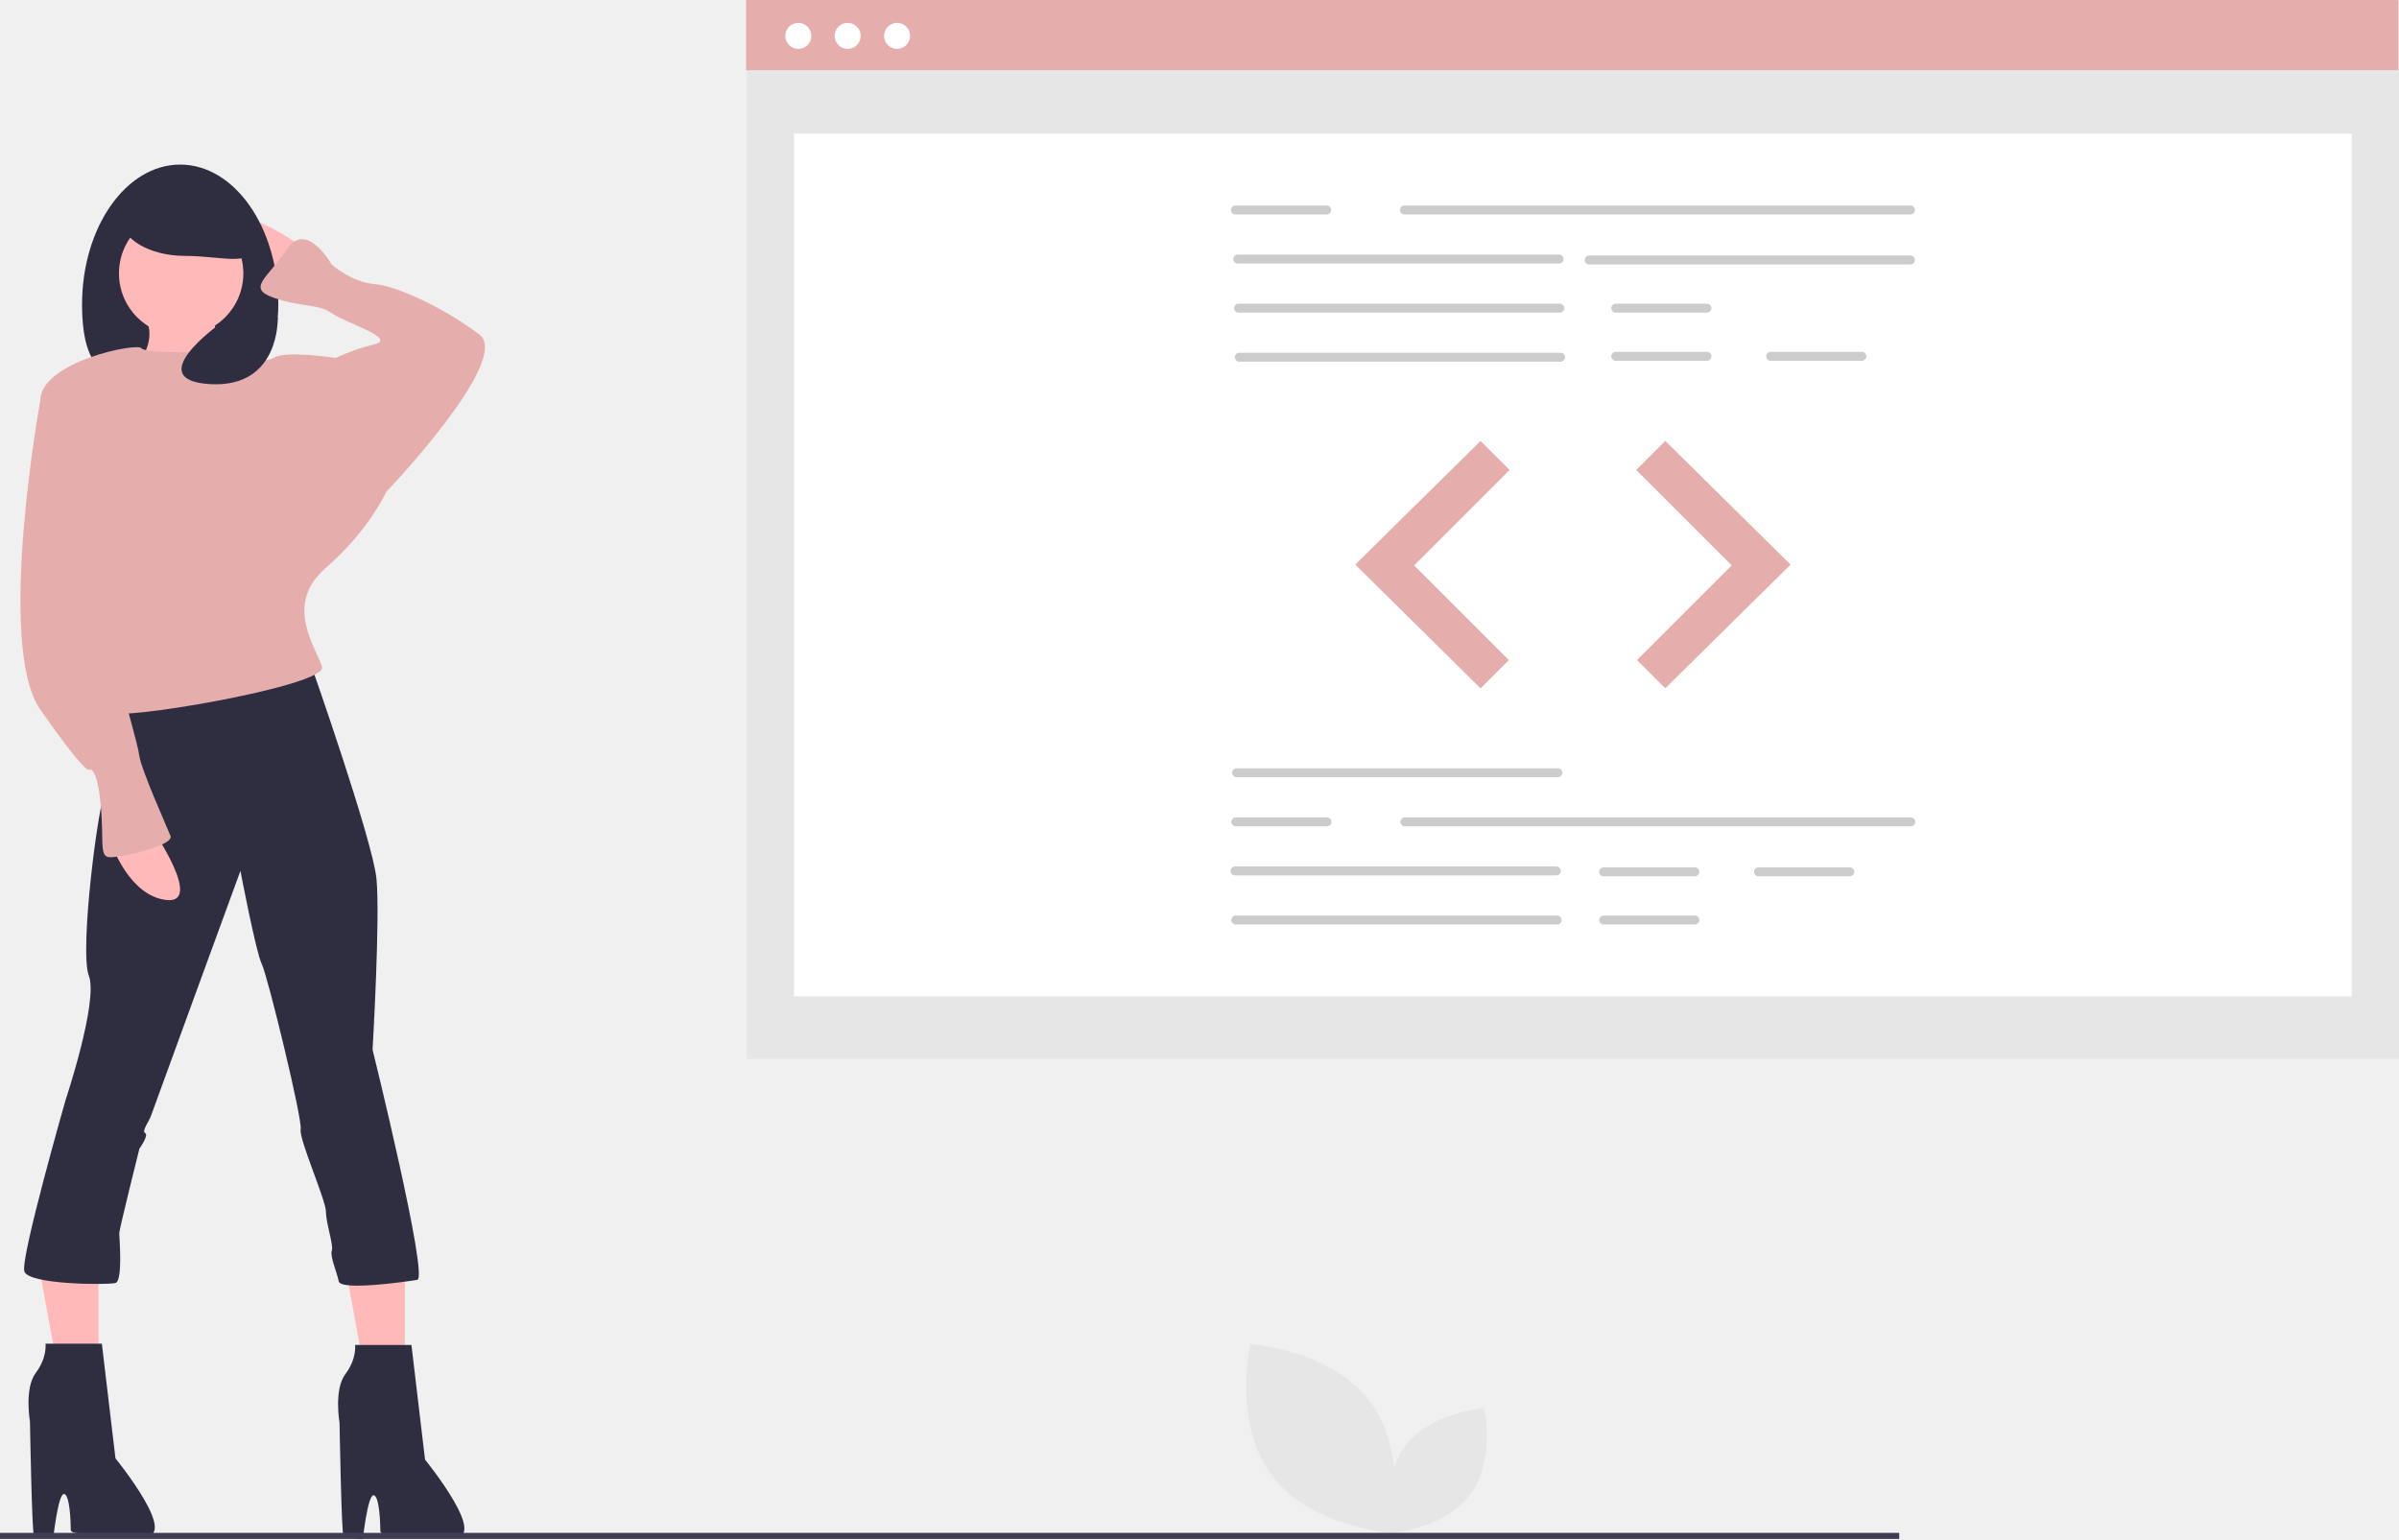
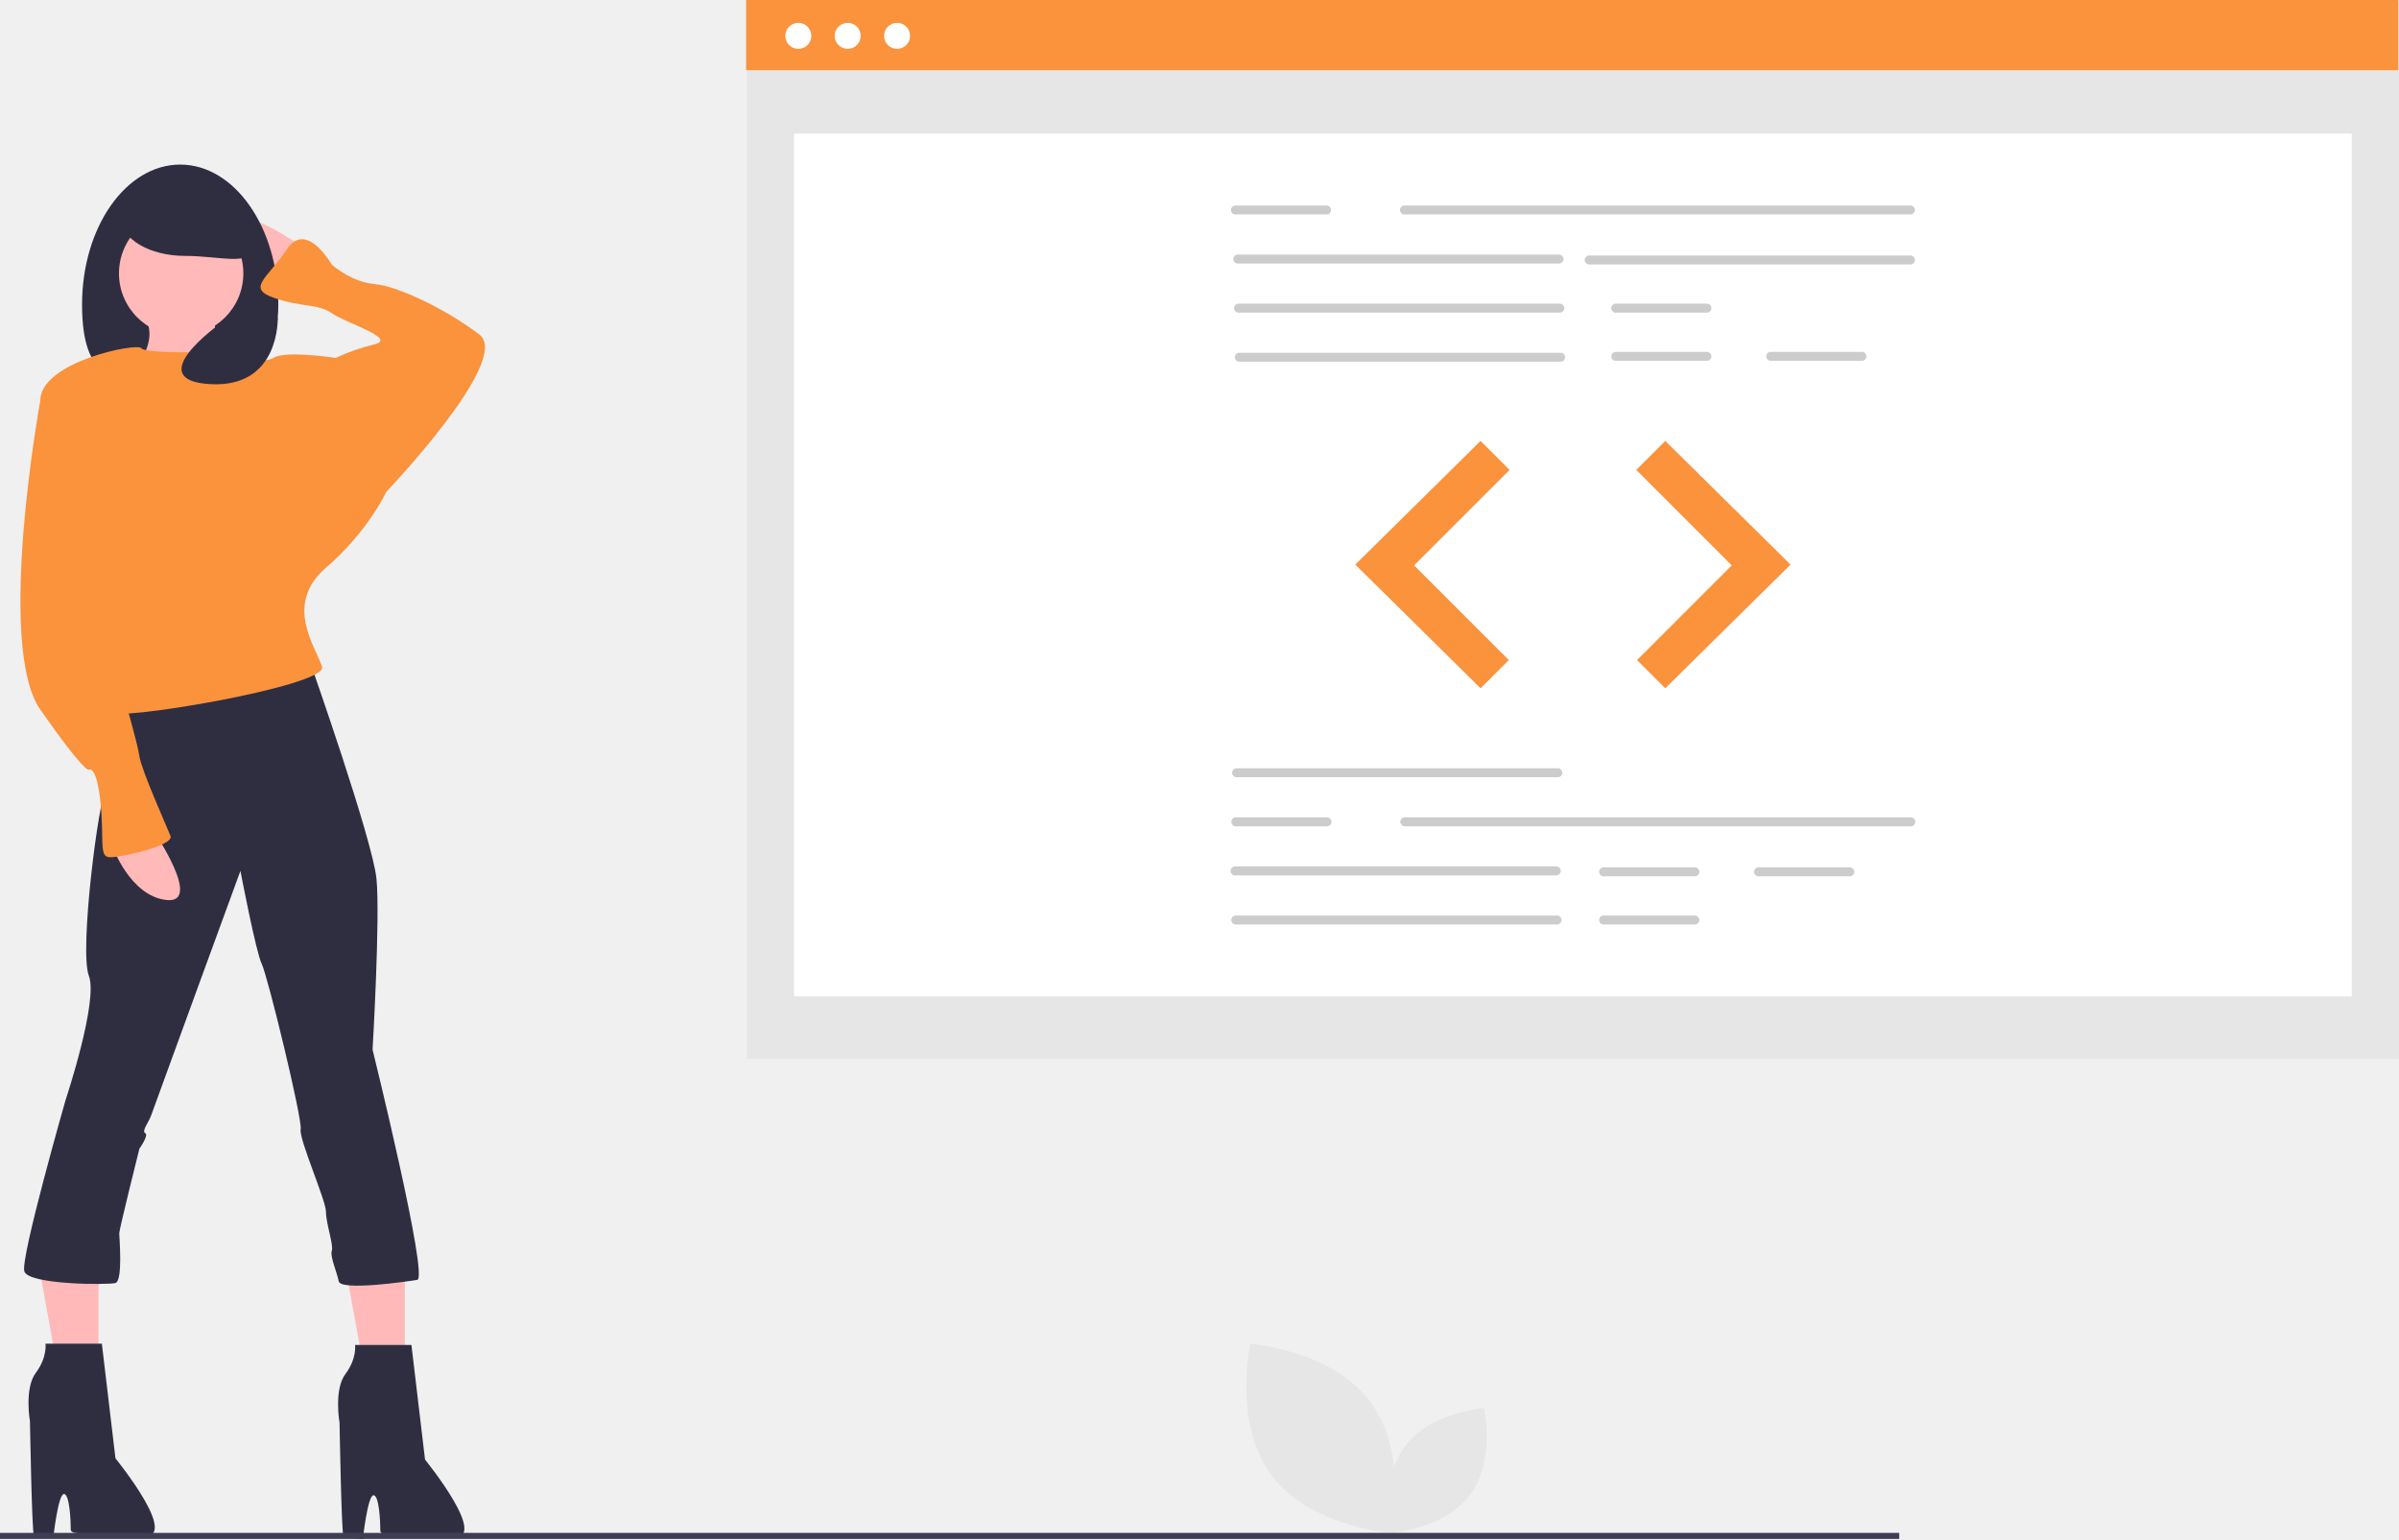
<svg xmlns="http://www.w3.org/2000/svg" id="b8c64dc2-e86a-49bc-92bf-164106d9e7fb" data-name="Layer 1" width="887.873" height="569.68" viewBox="0 0 887.873 569.68">
  <rect x="276.411" y="0.347" width="611.461" height="391.607" fill="#e6e6e6" />
  <rect x="293.896" y="49.464" width="576.492" height="319.322" fill="#fff" />
-   <rect x="276.15" width="611.461" height="25.977" fill="#e5aeac" />
+   <rect x="276.15" width="611.461" height="25.977" fill="#fb923c" />
  <circle cx="295.454" cy="13.281" r="4.815" fill="#fff" />
  <circle cx="313.73" cy="13.281" r="4.815" fill="#fff" />
  <circle cx="332.005" cy="13.281" r="4.815" fill="#fff" />
  <path d="M863.33,244.533H675.643a1.666,1.666,0,0,1,0-3.303H863.33a1.666,1.666,0,0,1,0,3.303Z" transform="translate(-156.0636 -165.16)" fill="#ccc" />
  <path d="M733.282,262.7H613.95a1.666,1.666,0,0,1,0-3.303H733.282a1.666,1.666,0,0,1,0,3.303Z" transform="translate(-156.0636 -165.16)" fill="#ccc" />
  <path d="M863.33,263.03H743.999a1.666,1.666,0,0,1,0-3.303h119.332a1.666,1.666,0,0,1,0,3.303Z" transform="translate(-156.0636 -165.16)" fill="#ccc" />
  <path d="M733.571,280.867H614.24a1.666,1.666,0,0,1,0-3.303H733.571a1.666,1.666,0,0,1,0,3.303Z" transform="translate(-156.0636 -165.16)" fill="#ccc" />
  <path d="M733.861,299.035H614.529a1.666,1.666,0,0,1,0-3.303H733.861a1.666,1.666,0,0,1,0,3.303Z" transform="translate(-156.0636 -165.16)" fill="#ccc" />
  <path d="M788.024,280.867H753.846a1.666,1.666,0,0,1,0-3.303h34.178a1.666,1.666,0,0,1,0,3.303Z" transform="translate(-156.0636 -165.16)" fill="#ccc" />
  <path d="M788.024,298.705H753.846a1.666,1.666,0,0,1,0-3.303h34.178a1.666,1.666,0,0,1,0,3.303Z" transform="translate(-156.0636 -165.16)" fill="#ccc" />
  <path d="M845.373,298.705h-34.178a1.666,1.666,0,0,1,0-3.303h34.178a1.666,1.666,0,0,1,0,3.303Z" transform="translate(-156.0636 -165.16)" fill="#ccc" />
  <path d="M647.259,244.533h-34.178a1.666,1.666,0,0,1,0-3.303h34.178a1.666,1.666,0,0,1,0,3.303Z" transform="translate(-156.0636 -165.16)" fill="#ccc" />
  <path d="M732.847,452.838H613.515a1.666,1.666,0,0,1,0-3.303h119.332a1.666,1.666,0,0,1,0,3.303Z" transform="translate(-156.0636 -165.16)" fill="#ccc" />
  <path d="M732.268,489.173H612.936a1.666,1.666,0,0,1,0-3.303h119.332a1.666,1.666,0,0,1,0,3.303Z" transform="translate(-156.0636 -165.16)" fill="#ccc" />
  <path d="M732.558,507.341H613.226a1.666,1.666,0,0,1,0-3.303h119.332a1.666,1.666,0,0,1,0,3.303Z" transform="translate(-156.0636 -165.16)" fill="#ccc" />
  <path d="M783.534,489.504H749.357a1.666,1.666,0,0,1,0-3.303h34.178a1.666,1.666,0,0,1,0,3.303Z" transform="translate(-156.0636 -165.16)" fill="#ccc" />
  <path d="M783.534,507.341H749.357a1.666,1.666,0,0,1,0-3.303h34.178a1.666,1.666,0,0,1,0,3.303Z" transform="translate(-156.0636 -165.16)" fill="#ccc" />
  <path d="M840.883,489.504H806.706a1.666,1.666,0,0,1,0-3.303h34.178a1.666,1.666,0,0,1,0,3.303Z" transform="translate(-156.0636 -165.16)" fill="#ccc" />
  <path d="M863.475,471.006H675.788a1.666,1.666,0,0,1,0-3.303H863.475a1.666,1.666,0,0,1,0,3.303Z" transform="translate(-156.0636 -165.16)" fill="#ccc" />
  <path d="M647.403,471.006h-34.178a1.666,1.666,0,0,1,0-3.303h34.178a1.666,1.666,0,0,1,0,3.303Z" transform="translate(-156.0636 -165.16)" fill="#ccc" />
  <polygon points="547.965 163.221 501.622 208.985 547.965 254.748 558.392 244.321 523.345 209.274 558.681 173.938 547.965 163.221" fill="#e6e6e6" />
  <polygon points="616.32 163.221 662.662 208.985 616.32 254.748 605.893 244.321 640.939 209.274 605.603 173.938 616.32 163.221" fill="#e6e6e6" />
-   <polygon points="547.965 163.221 501.622 208.985 547.965 254.748 558.392 244.321 523.345 209.274 558.681 173.938 547.965 163.221" fill="#e5aeac" />
-   <polygon points="616.32 163.221 662.662 208.985 616.32 254.748 605.893 244.321 640.939 209.274 605.603 173.938 616.32 163.221" fill="#e5aeac" />
+   <polygon points="547.965 163.221 501.622 208.985 547.965 254.748 558.392 244.321 523.345 209.274 558.681 173.938 547.965 163.221" fill="#fb923c" />
+   <polygon points="616.32 163.221 662.662 208.985 616.32 254.748 605.893 244.321 640.939 209.274 605.603 173.938 616.32 163.221" fill="#fb923c" />
  <path d="M626.667,711.195c14.42,19.311,44.352,21.344,44.352,21.344s6.554-29.277-7.866-48.588-44.352-21.344-44.352-21.344S612.247,691.884,626.667,711.195Z" transform="translate(-156.0636 -165.16)" fill="#e6e6e6" />
  <path d="M700.123,718.455c-9.515,12.743-29.267,14.084-29.267,14.084s-4.324-19.319,5.191-32.062,29.267-14.084,29.267-14.084S709.638,705.712,700.123,718.455Z" transform="translate(-156.0636 -165.16)" fill="#e6e6e6" />
  <polygon points="149.825 460.994 149.825 511.12 135.503 511.12 125.956 458.607 149.825 460.994" fill="#ffb9b9" />
  <polygon points="36.445 460.994 36.445 511.12 22.124 511.12 12.576 458.607 36.445 460.994" fill="#ffb9b9" />
  <path d="M268.061,256.642s-23.014-16.541-25.891-8.63S259.431,270.307,259.431,270.307Z" transform="translate(-156.0636 -165.16)" fill="#ffb9b9" />
  <path d="M186.433,277.858c0,28.598,12.313,29.487,32.371,29.487s40.267-.889,40.267-29.487-16.261-51.782-36.319-51.782S186.433,249.26,186.433,277.858Z" transform="translate(-156.0636 -165.16)" fill="#2f2e41" />
  <path d="M235.698,277.499s-2.877,21.576,10.788,23.014-44.59,5.753-44.59,5.753,15.103-13.665,7.192-24.452S235.698,277.499,235.698,277.499Z" transform="translate(-156.0636 -165.16)" fill="#ffb9b9" />
  <path d="M308.336,662.983l5.034,42.432s25.172,30.925,9.349,28.768-25.891.459-25.891-2.418-.372-13.155-2.53-13.155-3.943,16.23-3.943,16.23-6.473-.49-7.192-1.209-1.438-41.88-1.438-41.88-2.158-12.226,2.158-17.98,3.596-10.788,3.596-10.788Z" transform="translate(-156.0636 -165.16)" fill="#2f2e41" />
  <path d="M193.763,662.517l5.034,42.432s25.172,30.925,9.349,28.768-25.891.459-25.891-2.418-.372-13.155-2.53-13.155-3.943,16.23-3.943,16.23-6.473-.49-7.192-1.209-1.438-41.88-1.438-41.88-2.158-12.226,2.158-17.98,3.596-10.788,3.596-10.788Z" transform="translate(-156.0636 -165.16)" fill="#2f2e41" />
  <path d="M270.938,410.548s23.014,65.446,24.452,79.83-1.438,63.289-1.438,63.289,20.856,84.499,16.541,85.218-28.346,4.129-29.065.533-3.283-9.163-2.564-11.321S276.707,618.028,276.707,613.713s-10.084-26.964-9.365-30.559-12.226-56.816-14.384-61.131-7.911-34.521-7.911-34.521-32.363,88.46-33.083,90.618-3.596,5.754-2.158,6.473-2.158,5.754-2.158,5.754-7.452,29.84-7.452,31.279,1.438,17.719-1.438,18.438-32.261.673-33.7-4.361,15.261-63.336,15.261-63.336,12.226-36.679,8.63-46.028,3.596-65.446,6.473-69.761,3.596-30.206,3.596-30.206Z" transform="translate(-156.0636 -165.16)" fill="#2f2e41" />
  <circle cx="67.048" cy="101.191" r="23.014" fill="#ffb9b9" />
-   <path d="M235.698,295.478s-25.891.719-27.329-1.438-37.398,5.034-37.398,19.418,20.856,70.48,20.856,70.48,7.911,40.275,5.753,44.59,79.83-9.349,77.672-16.541-14.384-23.014,1.438-36.679,22.295-28.048,22.295-28.048l-18.699-49.624s-18.699-2.877-23.014,0S235.698,295.478,235.698,295.478Z" transform="translate(-156.0636 -165.16)" fill="#e5aeac" />
-   <path d="M293.952,350.856l5.034-3.596s46.747-48.905,34.521-58.254S303.301,271.026,294.671,270.307s-15.822-7.192-15.822-7.192-9.349-16.541-16.541-5.753-15.103,14.384-5.034,17.98,16.541,2.158,21.576,5.754,24.452,9.349,15.822,11.507a77.195,77.195,0,0,0-14.384,5.034L270.938,314.177Z" transform="translate(-156.0636 -165.16)" fill="#e5aeac" />
+   <path d="M235.698,295.478s-25.891.719-27.329-1.438-37.398,5.034-37.398,19.418,20.856,70.48,20.856,70.48,7.911,40.275,5.753,44.59,79.83-9.349,77.672-16.541-14.384-23.014,1.438-36.679,22.295-28.048,22.295-28.048l-18.699-49.624s-18.699-2.877-23.014,0S235.698,295.478,235.698,295.478Z" transform="translate(-156.0636 -165.16)" fill="#fb923c" />
+   <path d="M293.952,350.856l5.034-3.596s46.747-48.905,34.521-58.254S303.301,271.026,294.671,270.307s-15.822-7.192-15.822-7.192-9.349-16.541-16.541-5.753-15.103,14.384-5.034,17.98,16.541,2.158,21.576,5.754,24.452,9.349,15.822,11.507a77.195,77.195,0,0,0-14.384,5.034L270.938,314.177Z" transform="translate(-156.0636 -165.16)" fill="#fb923c" />
  <path d="M212.684,472.399s18.699,27.329,5.034,25.891-20.137-20.137-20.137-20.137Z" transform="translate(-156.0636 -165.16)" fill="#ffb9b9" />
-   <path d="M176.005,309.862l-5.034,3.596s-16.541,90.618,0,114.351,17.98,22.295,17.98,22.295,2.877-2.158,4.315,12.226-.719,20.137,3.596,20.137,23.733-4.315,22.295-7.911-10.788-24.452-11.507-29.487-4.315-16.541-5.753-23.014,6.473-10.069,2.877-23.733-8.63-38.117-8.63-43.151S176.005,309.862,176.005,309.862Z" transform="translate(-156.0636 -165.16)" fill="#e5aeac" />
+   <path d="M176.005,309.862l-5.034,3.596s-16.541,90.618,0,114.351,17.98,22.295,17.98,22.295,2.877-2.158,4.315,12.226-.719,20.137,3.596,20.137,23.733-4.315,22.295-7.911-10.788-24.452-11.507-29.487-4.315-16.541-5.753-23.014,6.473-10.069,2.877-23.733-8.63-38.117-8.63-43.151S176.005,309.862,176.005,309.862Z" transform="translate(-156.0636 -165.16)" fill="#fb923c" />
  <path d="M200.817,245.854c0,7.745,10.626,14.024,23.733,14.024s25.172,4.149,25.172-3.596-12.064-24.452-25.172-24.452S200.817,238.109,200.817,245.854Z" transform="translate(-156.0636 -165.16)" fill="#2f2e41" />
  <path d="M258.856,282.712s.969,26.071-24.939,24.633,3.501-22.285,3.501-22.285Z" transform="translate(-156.0636 -165.16)" fill="#2f2e41" />
  <rect y="567.379" width="702.906" height="2.241" fill="#3f3d56" />
</svg>
